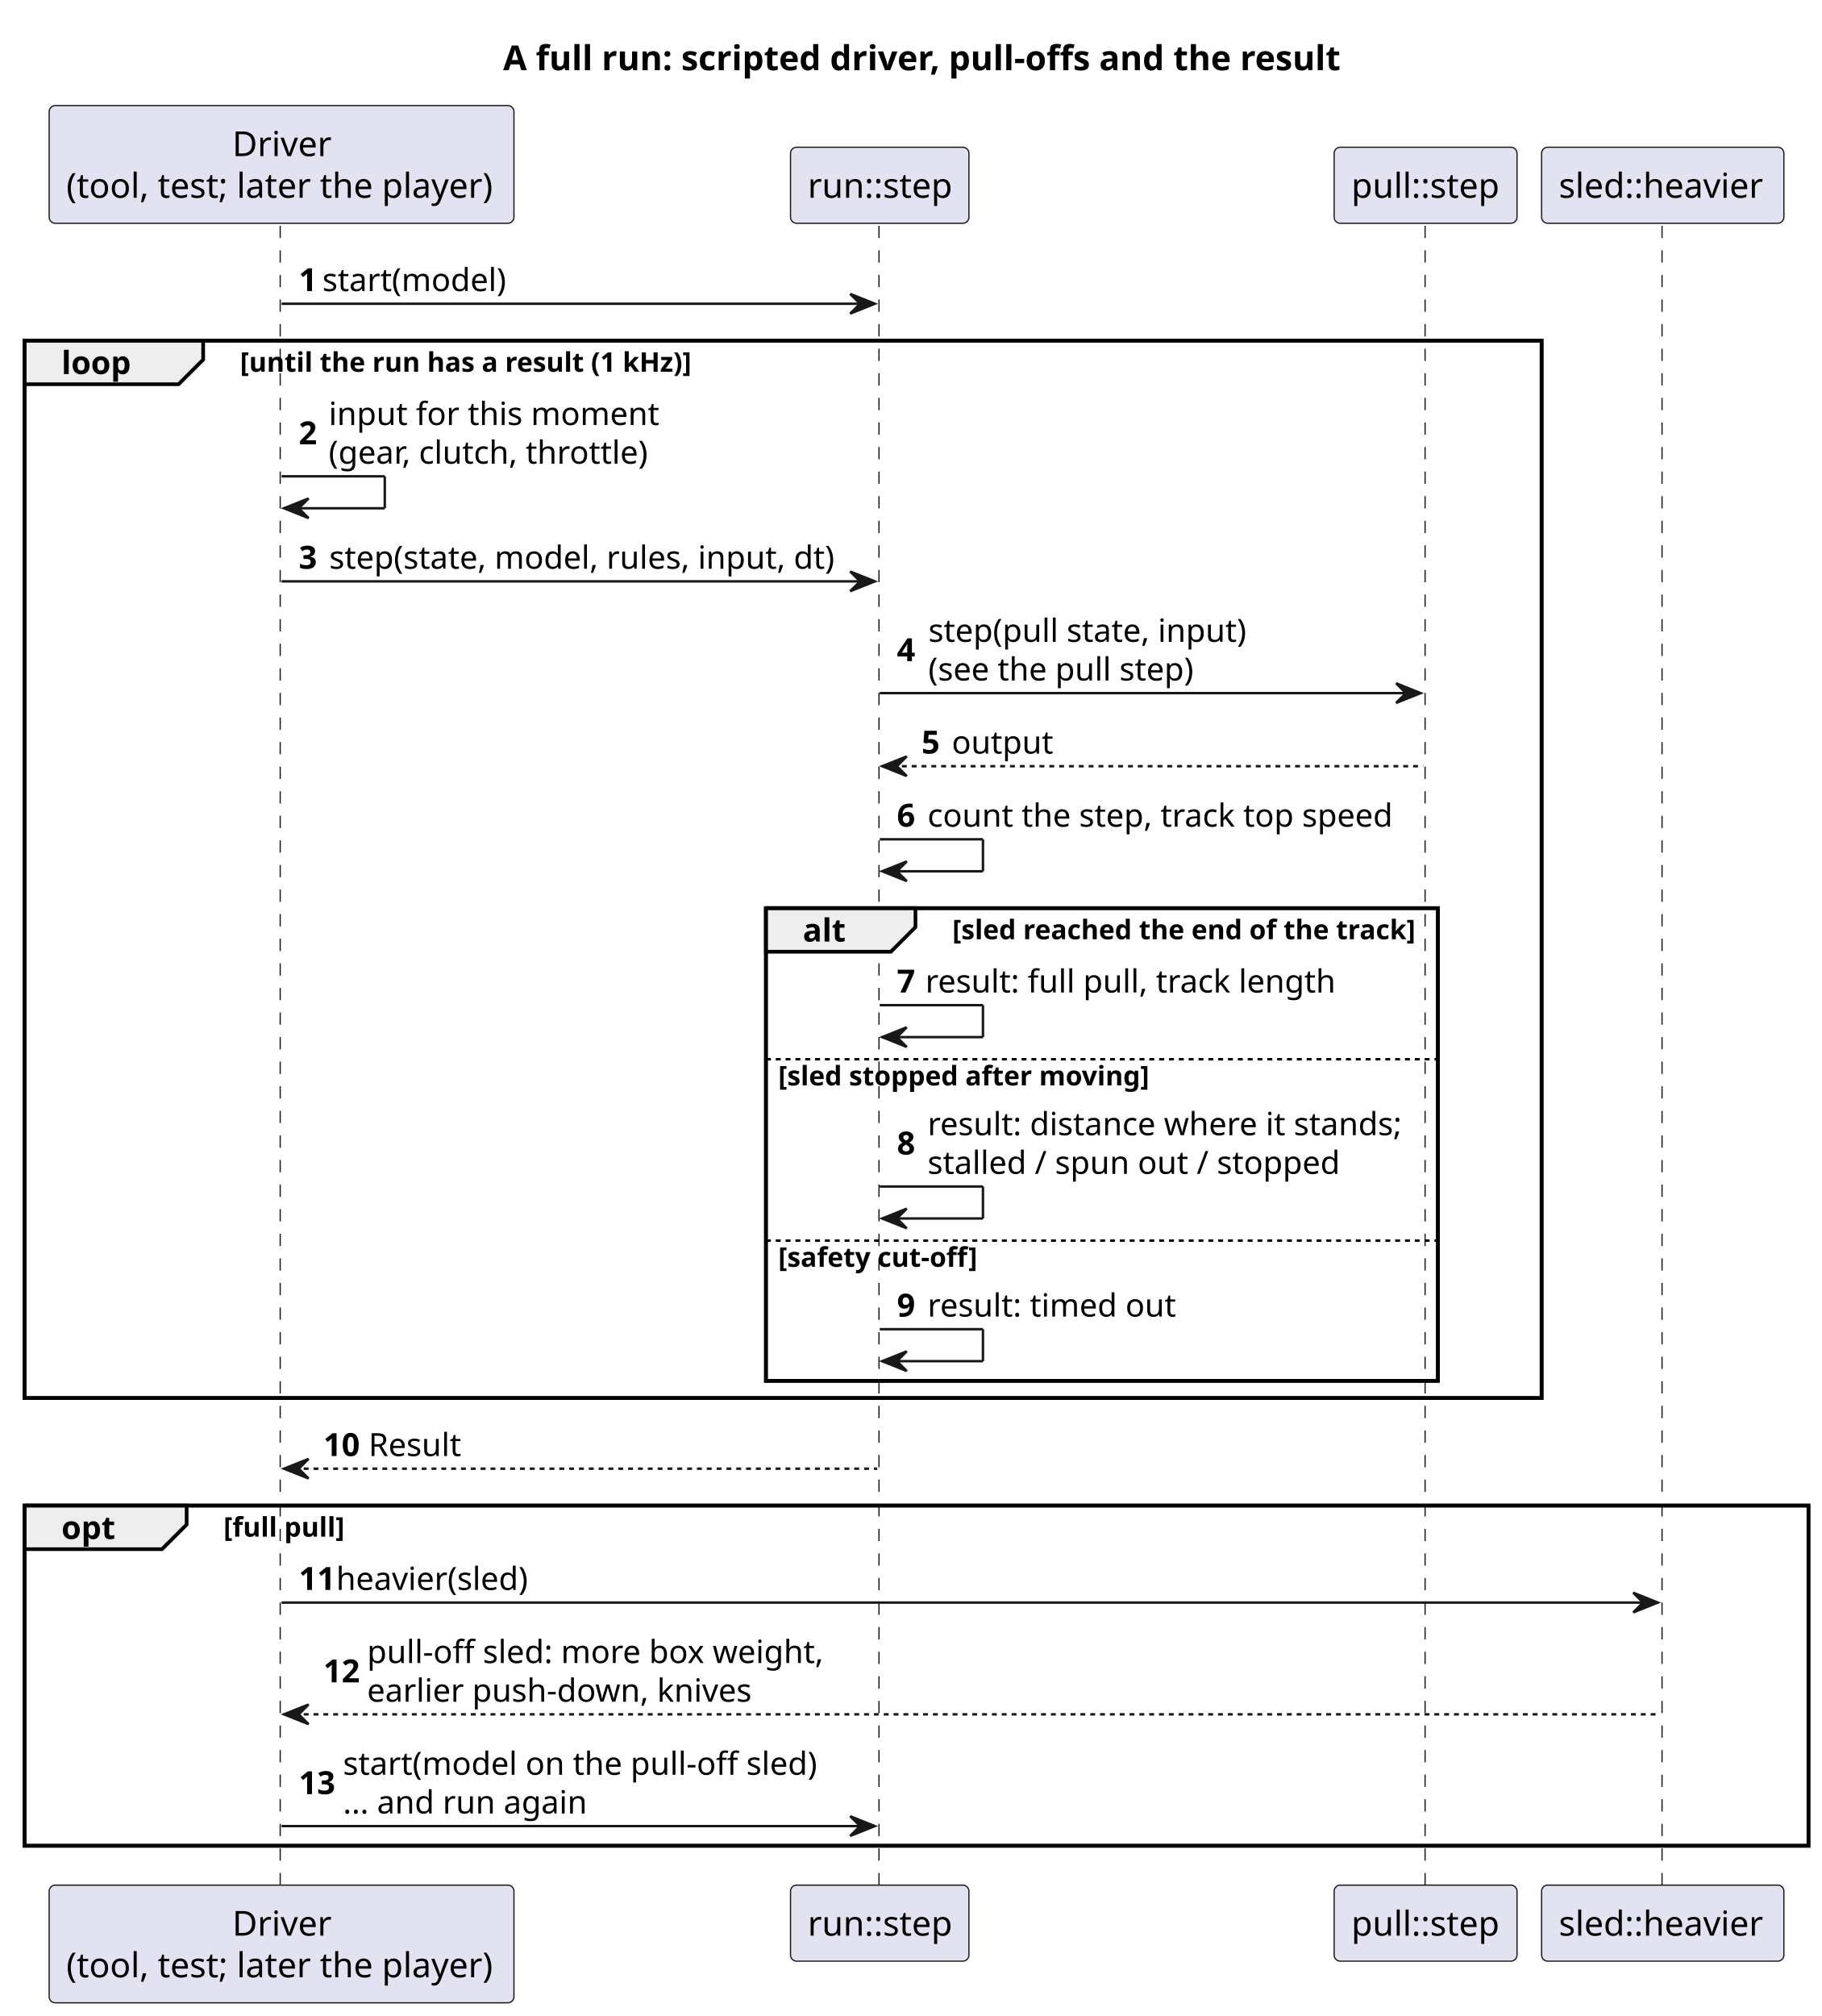
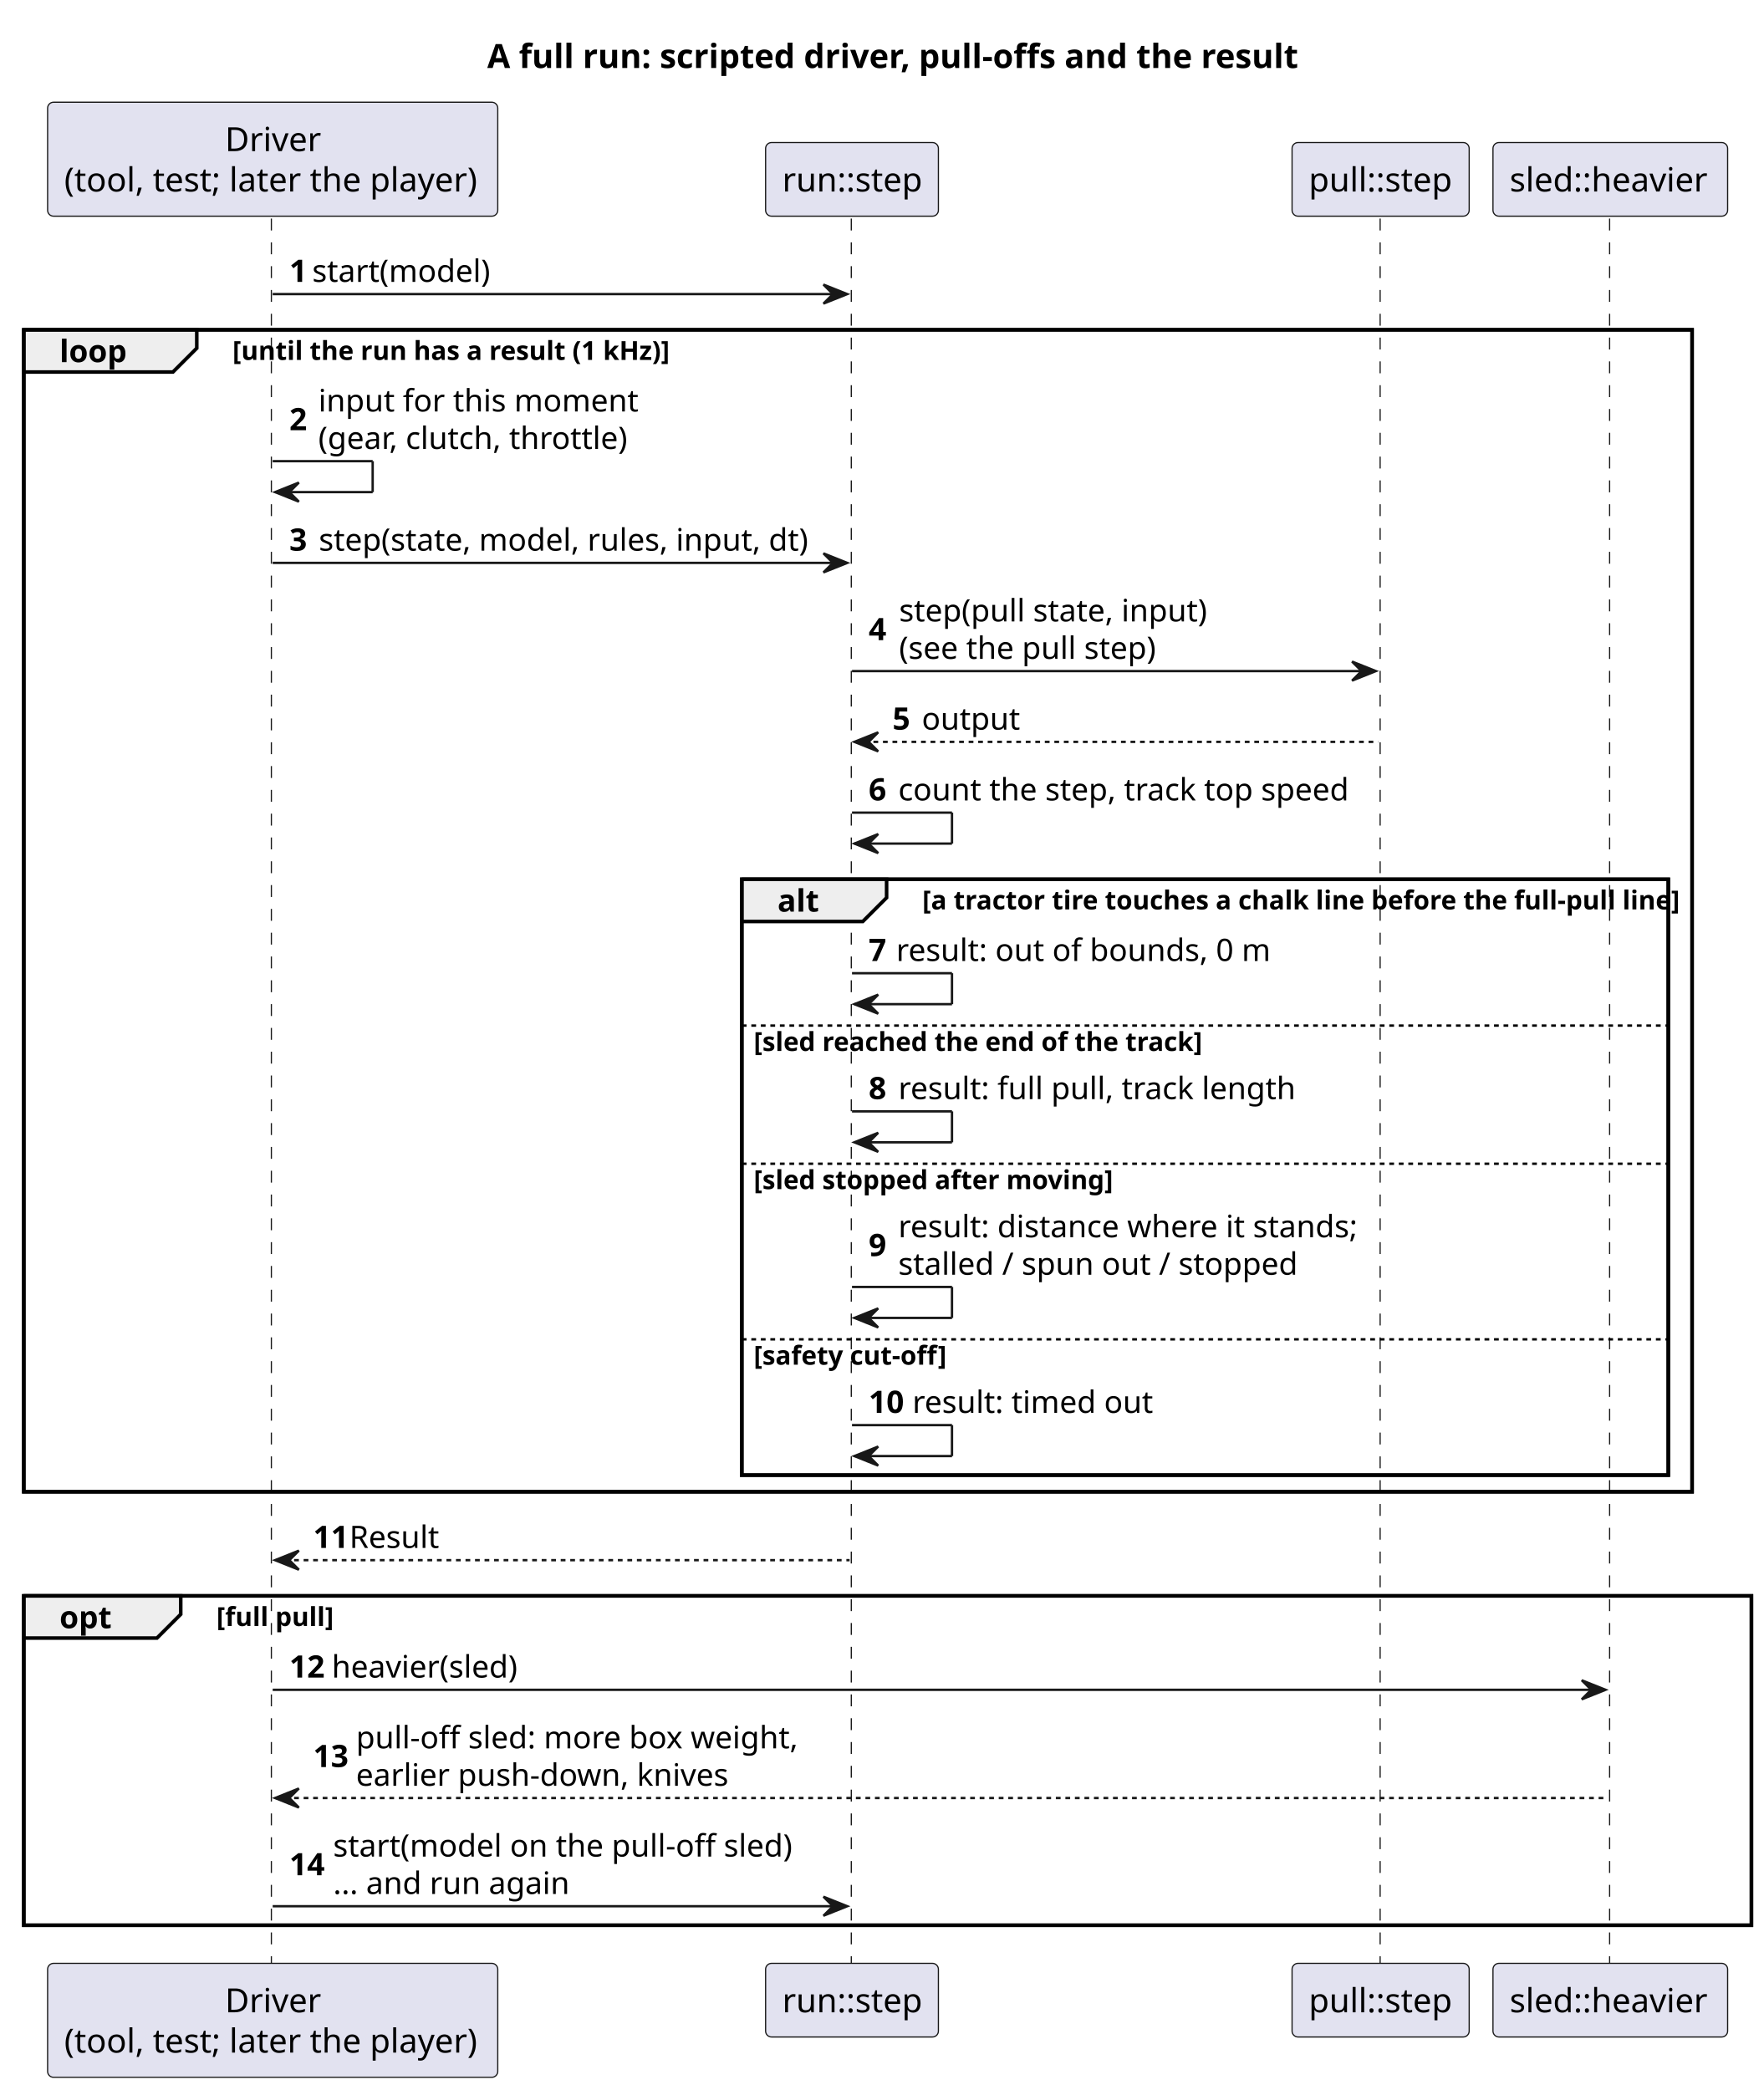
- <svg xmlns="http://www.w3.org/2000/svg" contentStyleType="text/css" height="820px" preserveAspectRatio="none" style="width:741px;height:820px;background:#FFFFFF;" version="1.1" viewBox="0 0 741 820" width="741px" zoomAndPan="magnify">
+ <svg xmlns="http://www.w3.org/2000/svg" contentStyleType="text/css" height="878px" preserveAspectRatio="none" style="width:741px;height:878px;background:#FFFFFF;" version="1.1" viewBox="0 0 741 878" width="741px" zoomAndPan="magnify">
  <defs />
  <g>
-     <text fill="#000000" font-family="sans-serif" font-size="14" font-weight="bold" lengthAdjust="spacing" textLength="335.398" x="204.688" y="28.562">A full run: scripted driver, pull-offs and the result</text>
-     <rect fill="none" height="430.103" style="stroke:#000000;stroke-width:1.5;" width="617.199" x="10" y="138.548" />
-     <rect fill="none" height="192.267" style="stroke:#000000;stroke-width:1.5;" width="273.379" x="311.619" y="369.384" />
-     <rect fill="none" height="138.377" style="stroke:#000000;stroke-width:1.5;" width="725.773" x="10" y="612.38" />
-     <line style="stroke:#181818;stroke-width:0.5;stroke-dasharray:5.0,5.0;" x1="114" x2="114" y1="91.818" y2="767.757" />
-     <line style="stroke:#181818;stroke-width:0.5;stroke-dasharray:5.0,5.0;" x1="357.619" x2="357.619" y1="91.818" y2="767.757" />
-     <line style="stroke:#181818;stroke-width:0.5;stroke-dasharray:5.0,5.0;" x1="579.797" x2="579.797" y1="91.818" y2="767.757" />
-     <line style="stroke:#181818;stroke-width:0.5;stroke-dasharray:5.0,5.0;" x1="676.199" x2="676.199" y1="91.818" y2="767.757" />
+     <text fill="#000000" font-family="sans-serif" font-size="14" font-weight="bold" lengthAdjust="spacing" textLength="335.398" x="204.678" y="28.562">A full run: scripted driver, pull-offs and the result</text>
+     <rect fill="none" height="488.142" style="stroke:#000000;stroke-width:1.5;" width="700.826" x="10" y="138.548" />
+     <rect fill="none" height="250.306" style="stroke:#000000;stroke-width:1.5;" width="389.207" x="311.619" y="369.384" />
+     <rect fill="none" height="138.377" style="stroke:#000000;stroke-width:1.5;" width="725.754" x="10" y="670.419" />
+     <line style="stroke:#181818;stroke-width:0.5;stroke-dasharray:5.0,5.0;" x1="114" x2="114" y1="91.818" y2="825.796" />
+     <line style="stroke:#181818;stroke-width:0.5;stroke-dasharray:5.0,5.0;" x1="357.619" x2="357.619" y1="91.818" y2="825.796" />
+     <line style="stroke:#181818;stroke-width:0.5;stroke-dasharray:5.0,5.0;" x1="579.778" x2="579.778" y1="91.818" y2="825.796" />
+     <line style="stroke:#181818;stroke-width:0.5;stroke-dasharray:5.0,5.0;" x1="676.18" x2="676.18" y1="91.818" y2="825.796" />
    <rect fill="#E2E2F0" height="47.879" rx="2.5" ry="2.5" style="stroke:#181818;stroke-width:0.5;" width="189.102" x="20" y="42.94" />
    <text fill="#000000" font-family="sans-serif" font-size="14" lengthAdjust="spacing" textLength="40.065" x="94.519" y="63.502">Driver</text>
    <text fill="#000000" font-family="sans-serif" font-size="14" lengthAdjust="spacing" textLength="175.102" x="27" y="80.441">(tool, test; later the player)</text>
-     <rect fill="#E2E2F0" height="47.879" rx="2.5" ry="2.5" style="stroke:#181818;stroke-width:0.5;" width="189.102" x="20" y="766.757" />
-     <text fill="#000000" font-family="sans-serif" font-size="14" lengthAdjust="spacing" textLength="40.065" x="94.519" y="787.319">Driver</text>
-     <text fill="#000000" font-family="sans-serif" font-size="14" lengthAdjust="spacing" textLength="175.102" x="27" y="804.259">(tool, test; later the player)</text>
+     <rect fill="#E2E2F0" height="47.879" rx="2.5" ry="2.5" style="stroke:#181818;stroke-width:0.5;" width="189.102" x="20" y="824.796" />
+     <text fill="#000000" font-family="sans-serif" font-size="14" lengthAdjust="spacing" textLength="40.065" x="94.519" y="845.358">Driver</text>
+     <text fill="#000000" font-family="sans-serif" font-size="14" lengthAdjust="spacing" textLength="175.102" x="27" y="862.298">(tool, test; later the player)</text>
    <rect fill="#E2E2F0" height="30.939" rx="2.5" ry="2.5" style="stroke:#181818;stroke-width:0.5;" width="72.591" x="321.619" y="59.879" />
    <text fill="#000000" font-family="sans-serif" font-size="14" lengthAdjust="spacing" textLength="58.591" x="328.619" y="80.441">run::step</text>
-     <rect fill="#E2E2F0" height="30.939" rx="2.5" ry="2.5" style="stroke:#181818;stroke-width:0.5;" width="72.591" x="321.619" y="766.757" />
-     <text fill="#000000" font-family="sans-serif" font-size="14" lengthAdjust="spacing" textLength="58.591" x="328.619" y="787.319">run::step</text>
-     <rect fill="#E2E2F0" height="30.939" rx="2.5" ry="2.5" style="stroke:#181818;stroke-width:0.5;" width="74.402" x="542.797" y="59.879" />
-     <text fill="#000000" font-family="sans-serif" font-size="14" lengthAdjust="spacing" textLength="60.402" x="549.797" y="80.441">pull::step</text>
-     <rect fill="#E2E2F0" height="30.939" rx="2.5" ry="2.5" style="stroke:#181818;stroke-width:0.5;" width="74.402" x="542.797" y="766.757" />
-     <text fill="#000000" font-family="sans-serif" font-size="14" lengthAdjust="spacing" textLength="60.402" x="549.797" y="787.319">pull::step</text>
-     <rect fill="#E2E2F0" height="30.939" rx="2.5" ry="2.5" style="stroke:#181818;stroke-width:0.5;" width="98.574" x="627.199" y="59.879" />
-     <text fill="#000000" font-family="sans-serif" font-size="14" lengthAdjust="spacing" textLength="84.574" x="634.199" y="80.441">sled::heavier</text>
-     <rect fill="#E2E2F0" height="30.939" rx="2.5" ry="2.5" style="stroke:#181818;stroke-width:0.5;" width="98.574" x="627.199" y="766.757" />
-     <text fill="#000000" font-family="sans-serif" font-size="14" lengthAdjust="spacing" textLength="84.574" x="634.199" y="787.319">sled::heavier</text>
+     <rect fill="#E2E2F0" height="30.939" rx="2.5" ry="2.5" style="stroke:#181818;stroke-width:0.5;" width="72.591" x="321.619" y="824.796" />
+     <text fill="#000000" font-family="sans-serif" font-size="14" lengthAdjust="spacing" textLength="58.591" x="328.619" y="845.358">run::step</text>
+     <rect fill="#E2E2F0" height="30.939" rx="2.5" ry="2.5" style="stroke:#181818;stroke-width:0.5;" width="74.402" x="542.778" y="59.879" />
+     <text fill="#000000" font-family="sans-serif" font-size="14" lengthAdjust="spacing" textLength="60.402" x="549.778" y="80.441">pull::step</text>
+     <rect fill="#E2E2F0" height="30.939" rx="2.5" ry="2.5" style="stroke:#181818;stroke-width:0.5;" width="74.402" x="542.778" y="824.796" />
+     <text fill="#000000" font-family="sans-serif" font-size="14" lengthAdjust="spacing" textLength="60.402" x="549.778" y="845.358">pull::step</text>
+     <rect fill="#E2E2F0" height="30.939" rx="2.5" ry="2.5" style="stroke:#181818;stroke-width:0.5;" width="98.574" x="627.18" y="59.879" />
+     <text fill="#000000" font-family="sans-serif" font-size="14" lengthAdjust="spacing" textLength="84.574" x="634.18" y="80.441">sled::heavier</text>
+     <rect fill="#E2E2F0" height="30.939" rx="2.5" ry="2.5" style="stroke:#181818;stroke-width:0.5;" width="98.574" x="627.18" y="824.796" />
+     <text fill="#000000" font-family="sans-serif" font-size="14" lengthAdjust="spacing" textLength="84.574" x="634.18" y="845.358">sled::heavier</text>
    <polygon fill="#181818" points="345.915,119.548,355.915,123.548,345.915,127.548,349.915,123.548" style="stroke:#181818;stroke-width:1.0;" />
    <line style="stroke:#181818;stroke-width:1.0;" x1="114.551" x2="351.915" y1="123.548" y2="123.548" />
    <text fill="#000000" font-family="sans-serif" font-size="13" font-weight="bold" lengthAdjust="spacing" textLength="5.605" x="121.551" y="118.412">1</text>
    <text fill="#000000" font-family="sans-serif" font-size="13" lengthAdjust="spacing" textLength="74.915" x="131.156" y="118.412">start(model)</text>
    <path d="M10,138.548 L82.663,138.548 L82.663,146.277 L72.663,156.277 L10,156.277 L10,138.548 " fill="#EEEEEE" style="stroke:#000000;stroke-width:1.5;" />
-     <rect fill="none" height="430.103" style="stroke:#000000;stroke-width:1.5;" width="617.199" x="10" y="138.548" />
+     <rect fill="none" height="488.142" style="stroke:#000000;stroke-width:1.5;" width="700.826" x="10" y="138.548" />
    <text fill="#000000" font-family="sans-serif" font-size="13" font-weight="bold" lengthAdjust="spacing" textLength="27.663" x="25" y="152.142">loop</text>
    <text fill="#000000" font-family="sans-serif" font-size="11" font-weight="bold" lengthAdjust="spacing" textLength="176.585" x="97.663" y="151.204">[until the run has a result (1 kHz)]</text>
    <line style="stroke:#181818;stroke-width:1.0;" x1="114.551" x2="156.551" y1="193.736" y2="193.736" />
    <line style="stroke:#181818;stroke-width:1.0;" x1="156.551" x2="156.551" y1="193.736" y2="206.736" />
    <line style="stroke:#181818;stroke-width:1.0;" x1="115.551" x2="156.551" y1="206.736" y2="206.736" />
    <polygon fill="#181818" points="125.551,202.736,115.551,206.736,125.551,210.736,121.551,206.736" style="stroke:#181818;stroke-width:1.0;" />
    <text fill="#000000" font-family="sans-serif" font-size="13" font-weight="bold" lengthAdjust="spacing" textLength="8.188" x="121.551" y="180.736">2</text>
    <text fill="#000000" font-family="sans-serif" font-size="13" lengthAdjust="spacing" textLength="131.231" x="133.74" y="172.871">input for this moment</text>
    <text fill="#000000" font-family="sans-serif" font-size="13" lengthAdjust="spacing" textLength="133.523" x="133.74" y="188.601">(gear, clutch, throttle)</text>
    <polygon fill="#181818" points="345.915,232.466,355.915,236.466,345.915,240.466,349.915,236.466" style="stroke:#181818;stroke-width:1.0;" />
    <line style="stroke:#181818;stroke-width:1.0;" x1="114.551" x2="351.915" y1="236.466" y2="236.466" />
    <text fill="#000000" font-family="sans-serif" font-size="13" font-weight="bold" lengthAdjust="spacing" textLength="8.392" x="121.551" y="231.33">3</text>
    <text fill="#000000" font-family="sans-serif" font-size="13" lengthAdjust="spacing" textLength="206.972" x="133.943" y="231.33">step(state, model, rules, input, dt)</text>
-     <polygon fill="#181818" points="567.998,277.925,577.998,281.925,567.998,285.925,571.998,281.925" style="stroke:#181818;stroke-width:1.0;" />
-     <line style="stroke:#181818;stroke-width:1.0;" x1="357.915" x2="573.998" y1="281.925" y2="281.925" />
+     <polygon fill="#181818" points="567.979,277.925,577.979,281.925,567.979,285.925,571.979,281.925" style="stroke:#181818;stroke-width:1.0;" />
+     <line style="stroke:#181818;stroke-width:1.0;" x1="357.915" x2="573.979" y1="281.925" y2="281.925" />
    <text fill="#000000" font-family="sans-serif" font-size="13" font-weight="bold" lengthAdjust="spacing" textLength="8.791" x="364.915" y="268.924">4</text>
    <text fill="#000000" font-family="sans-serif" font-size="13" lengthAdjust="spacing" textLength="130.114" x="377.706" y="261.06">step(pull state, input)</text>
    <text fill="#000000" font-family="sans-serif" font-size="13" lengthAdjust="spacing" textLength="110.589" x="377.706" y="276.789">(see the pull step)</text>
    <polygon fill="#181818" points="368.915,307.654,358.915,311.654,368.915,315.654,364.915,311.654" style="stroke:#181818;stroke-width:1.0;" />
-     <line style="stroke:#181818;stroke-width:1.0;stroke-dasharray:2.0,2.0;" x1="362.915" x2="578.998" y1="311.654" y2="311.654" />
+     <line style="stroke:#181818;stroke-width:1.0;stroke-dasharray:2.0,2.0;" x1="362.915" x2="578.979" y1="311.654" y2="311.654" />
    <text fill="#000000" font-family="sans-serif" font-size="13" font-weight="bold" lengthAdjust="spacing" textLength="8.309" x="374.915" y="306.519">5</text>
    <text fill="#000000" font-family="sans-serif" font-size="13" lengthAdjust="spacing" textLength="39.635" x="387.224" y="306.519">output</text>
    <line style="stroke:#181818;stroke-width:1.0;" x1="357.915" x2="399.915" y1="341.384" y2="341.384" />
    <line style="stroke:#181818;stroke-width:1.0;" x1="399.915" x2="399.915" y1="341.384" y2="354.384" />
    <line style="stroke:#181818;stroke-width:1.0;" x1="358.915" x2="399.915" y1="354.384" y2="354.384" />
    <polygon fill="#181818" points="368.915,350.384,358.915,354.384,368.915,358.384,364.915,354.384" style="stroke:#181818;stroke-width:1.0;" />
    <text fill="#000000" font-family="sans-serif" font-size="13" font-weight="bold" lengthAdjust="spacing" textLength="8.442" x="364.915" y="336.248">6</text>
    <text fill="#000000" font-family="sans-serif" font-size="13" lengthAdjust="spacing" textLength="191.998" x="377.357" y="336.248">count the step, track top speed</text>
    <path d="M311.619,369.384 L372.45,369.384 L372.45,377.113 L362.45,387.113 L311.619,387.113 L311.619,369.384 " fill="#EEEEEE" style="stroke:#000000;stroke-width:1.5;" />
-     <rect fill="none" height="192.267" style="stroke:#000000;stroke-width:1.5;" width="273.379" x="311.619" y="369.384" />
+     <rect fill="none" height="250.306" style="stroke:#000000;stroke-width:1.5;" width="389.207" x="311.619" y="369.384" />
    <text fill="#000000" font-family="sans-serif" font-size="13" font-weight="bold" lengthAdjust="spacing" textLength="15.831" x="326.619" y="382.978">alt</text>
-     <text fill="#000000" font-family="sans-serif" font-size="11" font-weight="bold" lengthAdjust="spacing" textLength="184.841" x="387.45" y="382.04">[sled reached the end of the track]</text>
+     <text fill="#000000" font-family="sans-serif" font-size="11" font-weight="bold" lengthAdjust="spacing" textLength="308.376" x="387.45" y="382.04">[a tractor tire touches a chalk line before the full-pull line]</text>
    <line style="stroke:#181818;stroke-width:1.0;" x1="357.915" x2="399.915" y1="408.843" y2="408.843" />
    <line style="stroke:#181818;stroke-width:1.0;" x1="399.915" x2="399.915" y1="408.843" y2="421.843" />
    <line style="stroke:#181818;stroke-width:1.0;" x1="358.915" x2="399.915" y1="421.843" y2="421.843" />
    <polygon fill="#181818" points="368.915,417.843,358.915,421.843,368.915,425.843,364.915,421.843" style="stroke:#181818;stroke-width:1.0;" />
    <text fill="#000000" font-family="sans-serif" font-size="13" font-weight="bold" lengthAdjust="spacing" textLength="7.56" x="364.915" y="403.707">7</text>
-     <text fill="#000000" font-family="sans-serif" font-size="13" lengthAdjust="spacing" textLength="166.607" x="376.475" y="403.707">result: full pull, track length</text>
-     <line style="stroke:#000000;stroke-width:1.0;stroke-dasharray:2.0,2.0;" x1="311.619" x2="584.998" y1="430.843" y2="430.843" />
-     <text fill="#000000" font-family="sans-serif" font-size="11" font-weight="bold" lengthAdjust="spacing" textLength="149.01" x="316.619" y="441.499">[sled stopped after moving]</text>
-     <line style="stroke:#181818;stroke-width:1.0;" x1="357.915" x2="399.915" y1="482.611" y2="482.611" />
-     <line style="stroke:#181818;stroke-width:1.0;" x1="399.915" x2="399.915" y1="482.611" y2="495.611" />
-     <line style="stroke:#181818;stroke-width:1.0;" x1="358.915" x2="399.915" y1="495.611" y2="495.611" />
-     <polygon fill="#181818" points="368.915,491.611,358.915,495.611,368.915,499.611,364.915,495.611" style="stroke:#181818;stroke-width:1.0;" />
-     <text fill="#000000" font-family="sans-serif" font-size="13" font-weight="bold" lengthAdjust="spacing" textLength="8.461" x="364.915" y="469.611">8</text>
-     <text fill="#000000" font-family="sans-serif" font-size="13" lengthAdjust="spacing" textLength="195.622" x="377.376" y="461.746">result: distance where it stands;</text>
-     <text fill="#000000" font-family="sans-serif" font-size="13" lengthAdjust="spacing" textLength="168.194" x="377.376" y="477.476">stalled / spun out / stopped</text>
-     <line style="stroke:#000000;stroke-width:1.0;stroke-dasharray:2.0,2.0;" x1="311.619" x2="584.998" y1="504.611" y2="504.611" />
-     <text fill="#000000" font-family="sans-serif" font-size="11" font-weight="bold" lengthAdjust="spacing" textLength="83.021" x="316.619" y="515.268">[safety cut-off]</text>
+     <text fill="#000000" font-family="sans-serif" font-size="13" lengthAdjust="spacing" textLength="158.069" x="376.475" y="403.707">result: out of bounds, 0 m</text>
+     <line style="stroke:#000000;stroke-width:1.0;stroke-dasharray:2.0,2.0;" x1="311.619" x2="700.826" y1="430.843" y2="430.843" />
+     <text fill="#000000" font-family="sans-serif" font-size="11" font-weight="bold" lengthAdjust="spacing" textLength="184.841" x="316.619" y="441.499">[sled reached the end of the track]</text>
+     <line style="stroke:#181818;stroke-width:1.0;" x1="357.915" x2="399.915" y1="466.882" y2="466.882" />
+     <line style="stroke:#181818;stroke-width:1.0;" x1="399.915" x2="399.915" y1="466.882" y2="479.882" />
+     <line style="stroke:#181818;stroke-width:1.0;" x1="358.915" x2="399.915" y1="479.882" y2="479.882" />
+     <polygon fill="#181818" points="368.915,475.882,358.915,479.882,368.915,483.882,364.915,479.882" style="stroke:#181818;stroke-width:1.0;" />
+     <text fill="#000000" font-family="sans-serif" font-size="13" font-weight="bold" lengthAdjust="spacing" textLength="8.461" x="364.915" y="461.746">8</text>
+     <text fill="#000000" font-family="sans-serif" font-size="13" lengthAdjust="spacing" textLength="166.607" x="377.376" y="461.746">result: full pull, track length</text>
+     <line style="stroke:#000000;stroke-width:1.0;stroke-dasharray:2.0,2.0;" x1="311.619" x2="700.826" y1="488.882" y2="488.882" />
+     <text fill="#000000" font-family="sans-serif" font-size="11" font-weight="bold" lengthAdjust="spacing" textLength="149.01" x="316.619" y="499.538">[sled stopped after moving]</text>
    <line style="stroke:#181818;stroke-width:1.0;" x1="357.915" x2="399.915" y1="540.65" y2="540.65" />
    <line style="stroke:#181818;stroke-width:1.0;" x1="399.915" x2="399.915" y1="540.65" y2="553.65" />
    <line style="stroke:#181818;stroke-width:1.0;" x1="358.915" x2="399.915" y1="553.65" y2="553.65" />
    <polygon fill="#181818" points="368.915,549.65,358.915,553.65,368.915,557.65,364.915,553.65" style="stroke:#181818;stroke-width:1.0;" />
-     <text fill="#000000" font-family="sans-serif" font-size="13" font-weight="bold" lengthAdjust="spacing" textLength="8.442" x="364.915" y="535.515">9</text>
-     <text fill="#000000" font-family="sans-serif" font-size="13" lengthAdjust="spacing" textLength="99.544" x="377.357" y="535.515">result: timed out</text>
-     <polygon fill="#181818" points="125.551,593.38,115.551,597.38,125.551,601.38,121.551,597.38" style="stroke:#181818;stroke-width:1.0;" />
-     <line style="stroke:#181818;stroke-width:1.0;stroke-dasharray:2.0,2.0;" x1="119.551" x2="356.915" y1="597.38" y2="597.38" />
-     <text fill="#000000" font-family="sans-serif" font-size="13" font-weight="bold" lengthAdjust="spacing" textLength="14.371" x="131.551" y="592.244">10</text>
-     <text fill="#000000" font-family="sans-serif" font-size="13" lengthAdjust="spacing" textLength="37.895" x="149.922" y="592.244">Result</text>
-     <path d="M10,612.38 L75.928,612.38 L75.928,620.109 L65.928,630.109 L10,630.109 L10,612.38 " fill="#EEEEEE" style="stroke:#000000;stroke-width:1.5;" />
-     <rect fill="none" height="138.377" style="stroke:#000000;stroke-width:1.5;" width="725.773" x="10" y="612.38" />
-     <text fill="#000000" font-family="sans-serif" font-size="13" font-weight="bold" lengthAdjust="spacing" textLength="20.928" x="25" y="625.974">opt</text>
-     <text fill="#000000" font-family="sans-serif" font-size="11" font-weight="bold" lengthAdjust="spacing" textLength="47.83" x="90.928" y="625.036">[full pull]</text>
-     <polygon fill="#181818" points="664.486,647.839,674.486,651.839,664.486,655.839,668.486,651.839" style="stroke:#181818;stroke-width:1.0;" />
-     <line style="stroke:#181818;stroke-width:1.0;" x1="114.551" x2="670.486" y1="651.839" y2="651.839" />
-     <text fill="#000000" font-family="sans-serif" font-size="13" font-weight="bold" lengthAdjust="spacing" textLength="11.21" x="121.551" y="646.703">11</text>
-     <text fill="#000000" font-family="sans-serif" font-size="13" lengthAdjust="spacing" textLength="80.526" x="136.761" y="646.703">heavier(sled)</text>
-     <polygon fill="#181818" points="125.551,693.298,115.551,697.298,125.551,701.298,121.551,697.298" style="stroke:#181818;stroke-width:1.0;" />
-     <line style="stroke:#181818;stroke-width:1.0;stroke-dasharray:2.0,2.0;" x1="119.551" x2="675.486" y1="697.298" y2="697.298" />
-     <text fill="#000000" font-family="sans-serif" font-size="13" font-weight="bold" lengthAdjust="spacing" textLength="13.793" x="131.551" y="684.297">12</text>
-     <text fill="#000000" font-family="sans-serif" font-size="13" lengthAdjust="spacing" textLength="188.792" x="149.345" y="676.433">pull-off sled: more box weight,</text>
-     <text fill="#000000" font-family="sans-serif" font-size="13" lengthAdjust="spacing" textLength="159.561" x="149.345" y="692.162">earlier push-down, knives</text>
-     <polygon fill="#181818" points="345.915,738.757,355.915,742.757,345.915,746.757,349.915,742.757" style="stroke:#181818;stroke-width:1.0;" />
-     <line style="stroke:#181818;stroke-width:1.0;" x1="114.551" x2="351.915" y1="742.757" y2="742.757" />
-     <text fill="#000000" font-family="sans-serif" font-size="13" font-weight="bold" lengthAdjust="spacing" textLength="13.997" x="121.551" y="729.756">13</text>
-     <text fill="#000000" font-family="sans-serif" font-size="13" lengthAdjust="spacing" textLength="195.425" x="139.548" y="721.892">start(model on the pull-off sled)</text>
-     <text fill="#000000" font-family="sans-serif" font-size="13" lengthAdjust="spacing" textLength="98.808" x="139.548" y="737.621">... and run again</text>
+     <text fill="#000000" font-family="sans-serif" font-size="13" font-weight="bold" lengthAdjust="spacing" textLength="8.442" x="364.915" y="527.65">9</text>
+     <text fill="#000000" font-family="sans-serif" font-size="13" lengthAdjust="spacing" textLength="195.622" x="377.357" y="519.785">result: distance where it stands;</text>
+     <text fill="#000000" font-family="sans-serif" font-size="13" lengthAdjust="spacing" textLength="168.194" x="377.357" y="535.515">stalled / spun out / stopped</text>
+     <line style="stroke:#000000;stroke-width:1.0;stroke-dasharray:2.0,2.0;" x1="311.619" x2="700.826" y1="562.65" y2="562.65" />
+     <text fill="#000000" font-family="sans-serif" font-size="11" font-weight="bold" lengthAdjust="spacing" textLength="83.021" x="316.619" y="573.307">[safety cut-off]</text>
+     <line style="stroke:#181818;stroke-width:1.0;" x1="357.915" x2="399.915" y1="598.689" y2="598.689" />
+     <line style="stroke:#181818;stroke-width:1.0;" x1="399.915" x2="399.915" y1="598.689" y2="611.689" />
+     <line style="stroke:#181818;stroke-width:1.0;" x1="358.915" x2="399.915" y1="611.689" y2="611.689" />
+     <polygon fill="#181818" points="368.915,607.689,358.915,611.689,368.915,615.689,364.915,611.689" style="stroke:#181818;stroke-width:1.0;" />
+     <text fill="#000000" font-family="sans-serif" font-size="13" font-weight="bold" lengthAdjust="spacing" textLength="14.371" x="364.915" y="593.554">10</text>
+     <text fill="#000000" font-family="sans-serif" font-size="13" lengthAdjust="spacing" textLength="99.544" x="383.286" y="593.554">result: timed out</text>
+     <polygon fill="#181818" points="125.551,651.419,115.551,655.419,125.551,659.419,121.551,655.419" style="stroke:#181818;stroke-width:1.0;" />
+     <line style="stroke:#181818;stroke-width:1.0;stroke-dasharray:2.0,2.0;" x1="119.551" x2="356.915" y1="655.419" y2="655.419" />
+     <text fill="#000000" font-family="sans-serif" font-size="13" font-weight="bold" lengthAdjust="spacing" textLength="11.21" x="131.551" y="650.283">11</text>
+     <text fill="#000000" font-family="sans-serif" font-size="13" lengthAdjust="spacing" textLength="37.895" x="146.761" y="650.283">Result</text>
+     <path d="M10,670.419 L75.928,670.419 L75.928,678.148 L65.928,688.148 L10,688.148 L10,670.419 " fill="#EEEEEE" style="stroke:#000000;stroke-width:1.5;" />
+     <rect fill="none" height="138.377" style="stroke:#000000;stroke-width:1.5;" width="725.754" x="10" y="670.419" />
+     <text fill="#000000" font-family="sans-serif" font-size="13" font-weight="bold" lengthAdjust="spacing" textLength="20.928" x="25" y="684.013">opt</text>
+     <text fill="#000000" font-family="sans-serif" font-size="11" font-weight="bold" lengthAdjust="spacing" textLength="47.83" x="90.928" y="683.075">[full pull]</text>
+     <polygon fill="#181818" points="664.467,705.878,674.467,709.878,664.467,713.878,668.467,709.878" style="stroke:#181818;stroke-width:1.0;" />
+     <line style="stroke:#181818;stroke-width:1.0;" x1="114.551" x2="670.467" y1="709.878" y2="709.878" />
+     <text fill="#000000" font-family="sans-serif" font-size="13" font-weight="bold" lengthAdjust="spacing" textLength="13.793" x="121.551" y="704.742">12</text>
+     <text fill="#000000" font-family="sans-serif" font-size="13" lengthAdjust="spacing" textLength="80.526" x="139.345" y="704.742">heavier(sled)</text>
+     <polygon fill="#181818" points="125.551,751.337,115.551,755.337,125.551,759.337,121.551,755.337" style="stroke:#181818;stroke-width:1.0;" />
+     <line style="stroke:#181818;stroke-width:1.0;stroke-dasharray:2.0,2.0;" x1="119.551" x2="675.467" y1="755.337" y2="755.337" />
+     <text fill="#000000" font-family="sans-serif" font-size="13" font-weight="bold" lengthAdjust="spacing" textLength="13.997" x="131.551" y="742.336">13</text>
+     <text fill="#000000" font-family="sans-serif" font-size="13" lengthAdjust="spacing" textLength="188.792" x="149.548" y="734.472">pull-off sled: more box weight,</text>
+     <text fill="#000000" font-family="sans-serif" font-size="13" lengthAdjust="spacing" textLength="159.561" x="149.548" y="750.201">earlier push-down, knives</text>
+     <polygon fill="#181818" points="345.915,796.796,355.915,800.796,345.915,804.796,349.915,800.796" style="stroke:#181818;stroke-width:1.0;" />
+     <line style="stroke:#181818;stroke-width:1.0;" x1="114.551" x2="351.915" y1="800.796" y2="800.796" />
+     <text fill="#000000" font-family="sans-serif" font-size="13" font-weight="bold" lengthAdjust="spacing" textLength="14.396" x="121.551" y="787.795">14</text>
+     <text fill="#000000" font-family="sans-serif" font-size="13" lengthAdjust="spacing" textLength="195.425" x="139.948" y="779.931">start(model on the pull-off sled)</text>
+     <text fill="#000000" font-family="sans-serif" font-size="13" lengthAdjust="spacing" textLength="98.808" x="139.948" y="795.66">... and run again</text>
  </g>
</svg>
